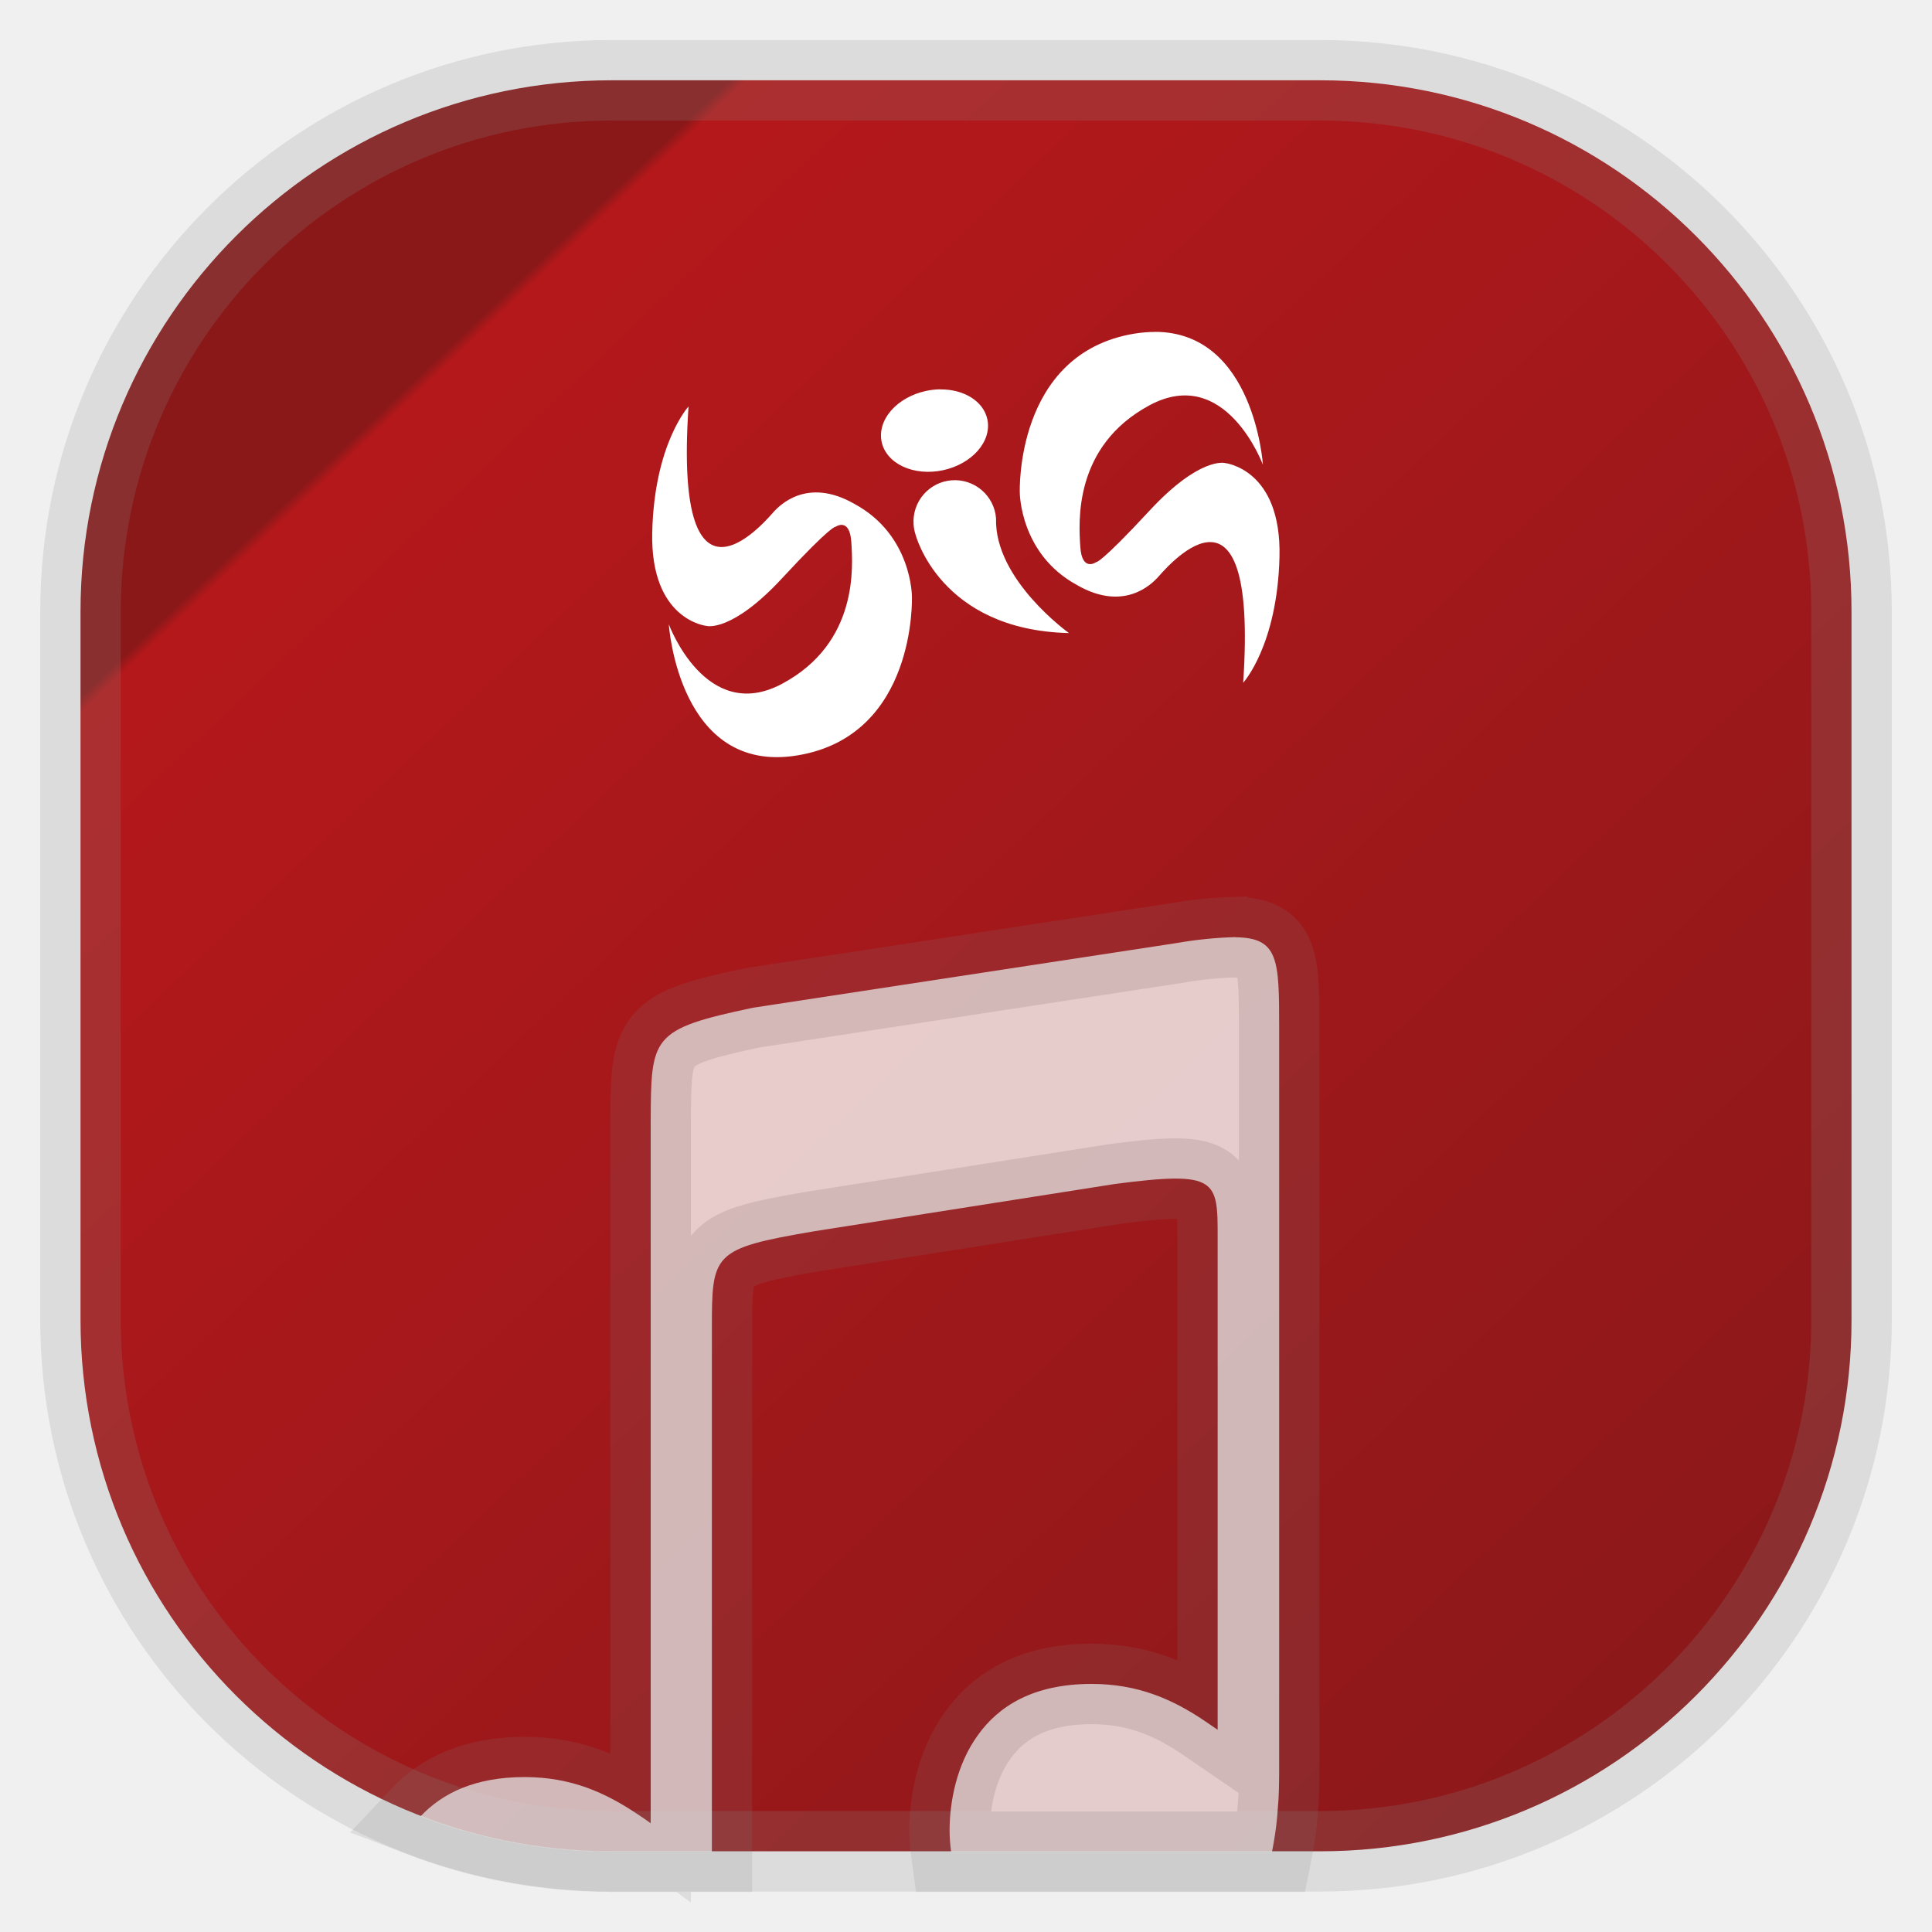
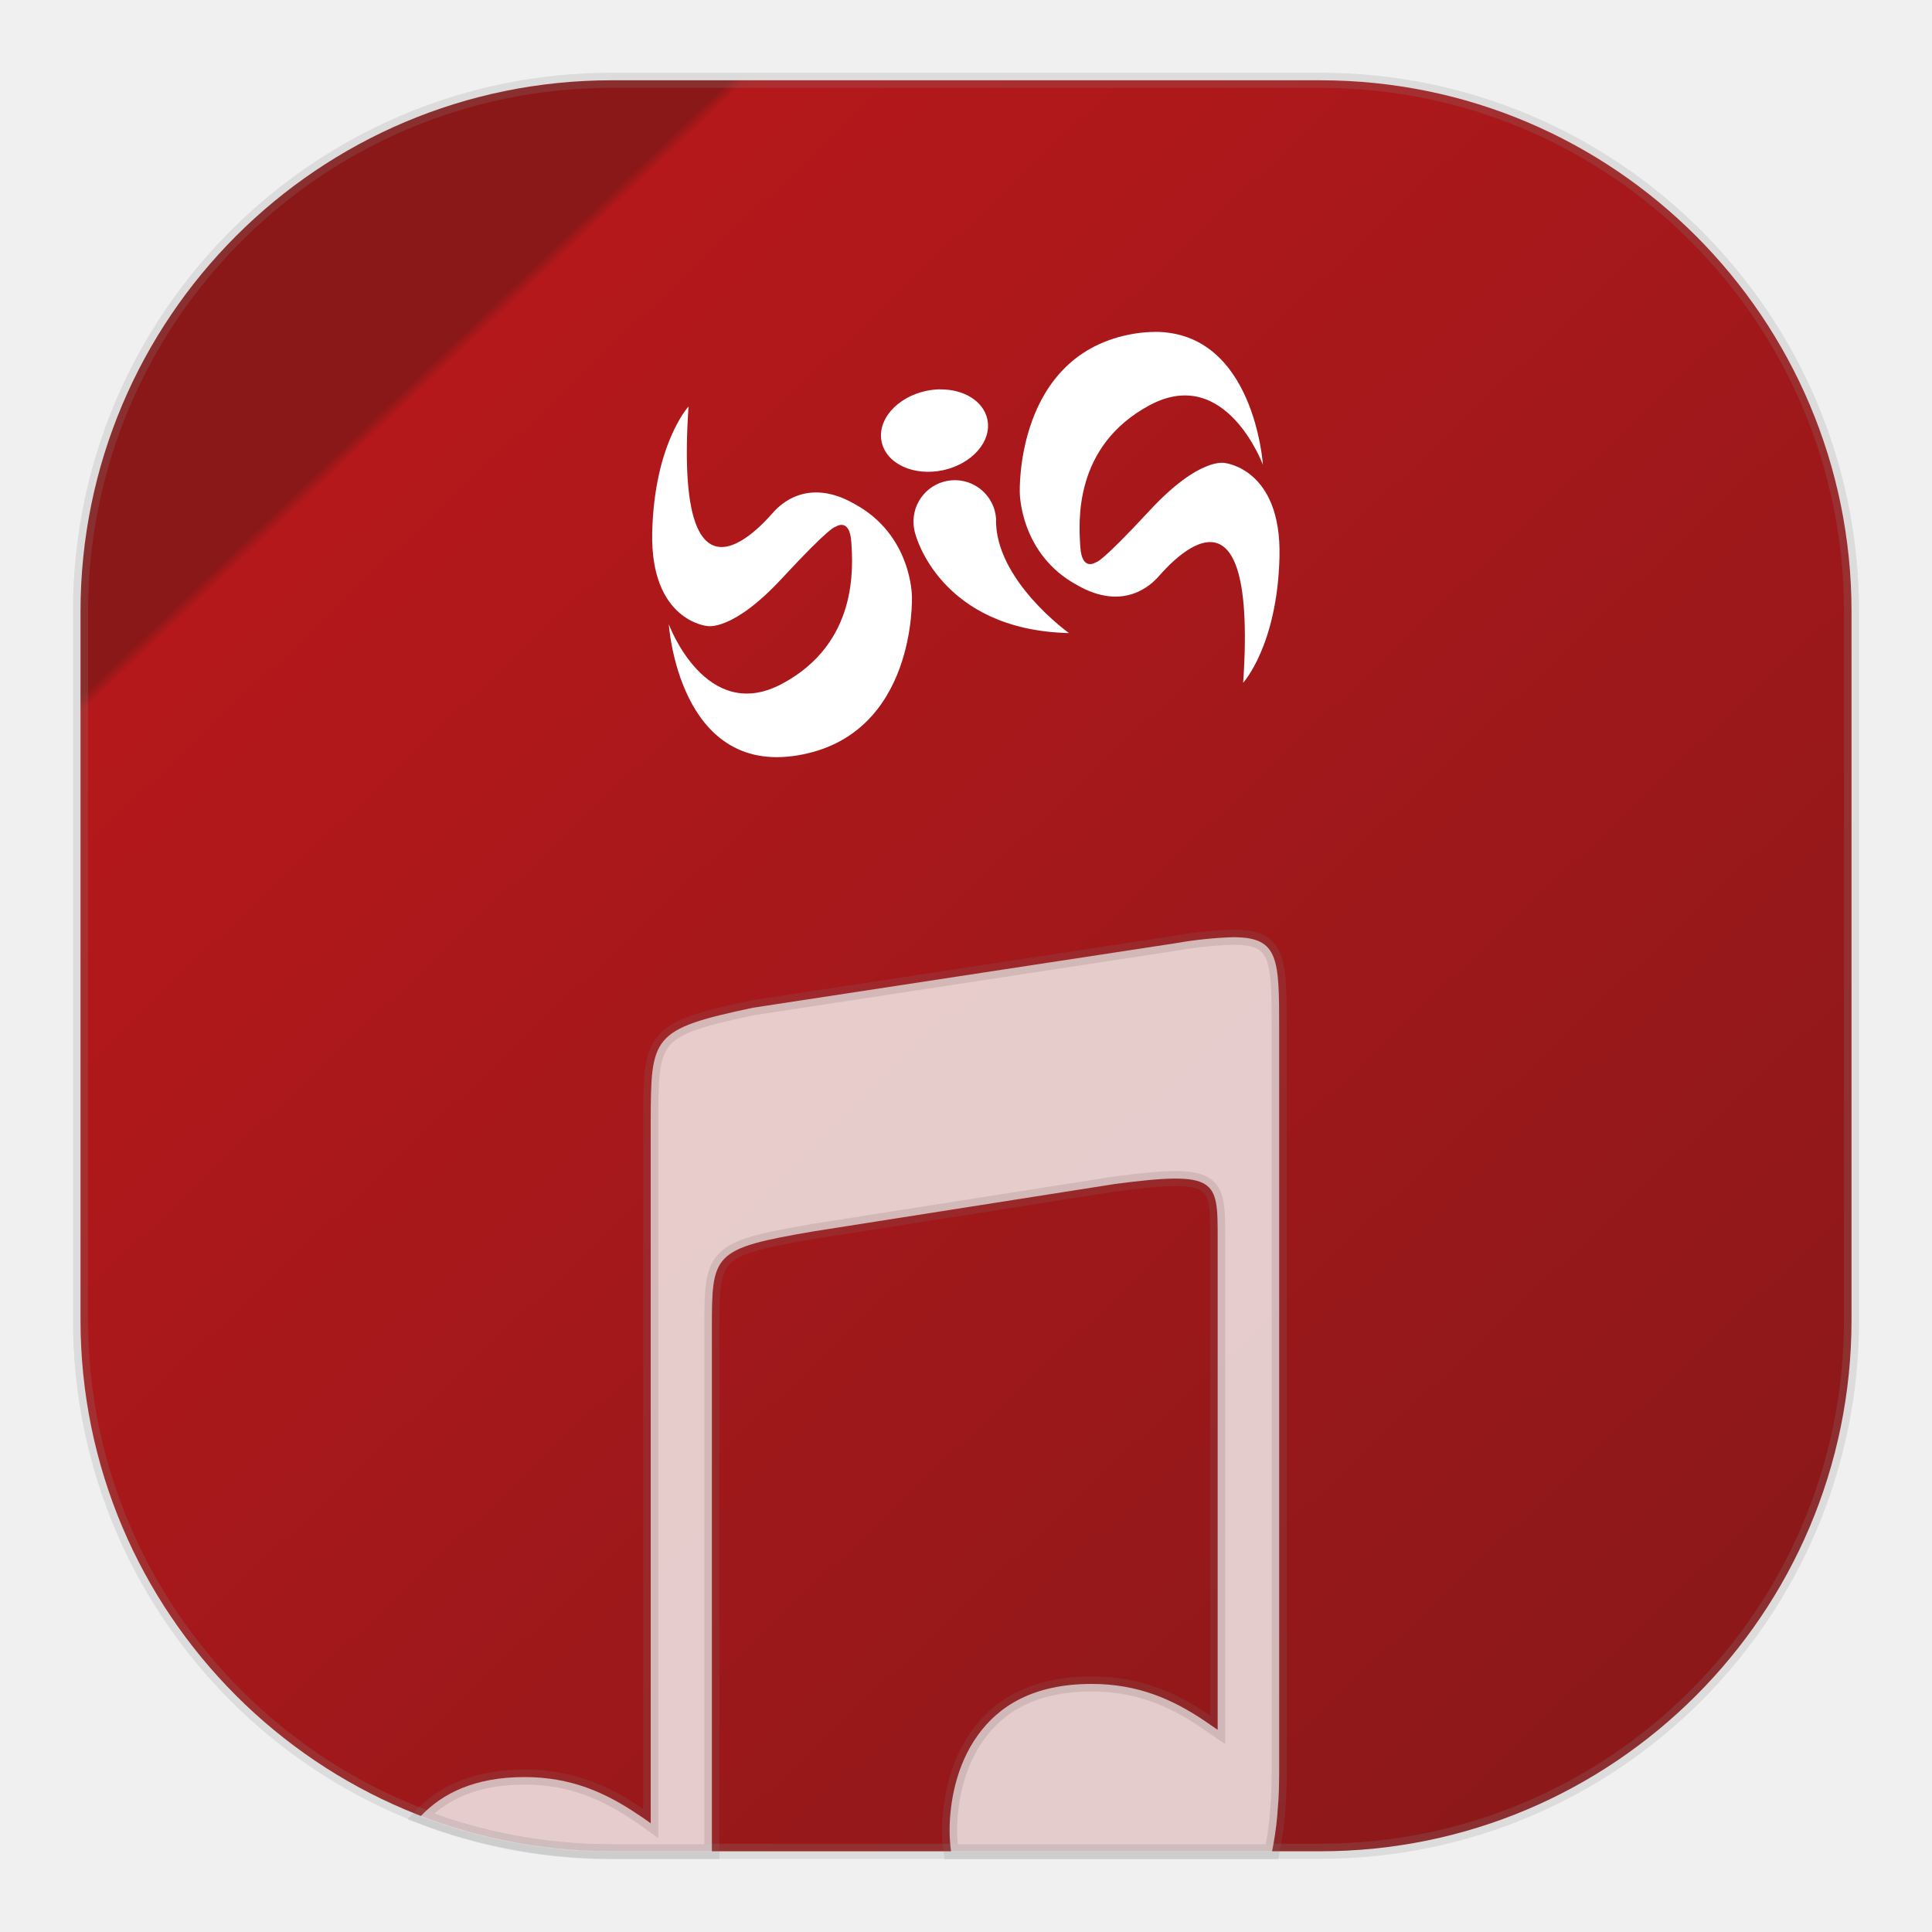
- <svg xmlns="http://www.w3.org/2000/svg" xmlns:xlink="http://www.w3.org/1999/xlink" viewBox="0 0 24 24" version="1.1" id="svg11414" width="24" height="24" xml:space="preserve">
+ <svg xmlns="http://www.w3.org/2000/svg" xmlns:xlink="http://www.w3.org/1999/xlink" viewBox="0 0 24 24" version="1.1" id="svg11414" width="128" height="128" xml:space="preserve">
  <defs id="defs11384">
    <linearGradient id="linearGradient77" x1=".05" x2="1" y2="1" gradientTransform="matrix(22,0,0,22,-56.75,-22.125)" gradientUnits="userSpaceOnUse">
      <stop stop-color="#7e0000" offset="0.2" id="stop75" style="stop-color:#1a2973;stop-opacity:1;" />
      <stop stop-color="#ae0003" offset="0.205" id="stop76" style="stop-color:#273ead;stop-opacity:1;" />
      <stop stop-color="#7e0002" offset="1" id="stop77" style="stop-color:#2945c4;stop-opacity:1;" />
    </linearGradient>
    <linearGradient id="linearGradient71" x1="0.05" x2="1" y1="0" y2="1" gradientTransform="matrix(22,0,0,22,148.25,3.301126)" gradientUnits="userSpaceOnUse" spreadMethod="pad">
      <stop style="stop-color:#f9f9f9;stop-opacity:0.502;" offset="0.2" id="stop69" />
      <stop style="stop-color:#ba9060;stop-opacity:1;" offset="0.205" id="stop70" />
      <stop style="stop-color:#6a3c19;stop-opacity:1;" offset="1" id="stop71" />
    </linearGradient>
    <linearGradient id="linearGradient67" x1="0.05" x2="1" y1="0" y2="1" gradientTransform="matrix(22,0,0,22,148.25,3.301126)" gradientUnits="userSpaceOnUse" spreadMethod="pad">
      <stop style="stop-color:#b4f1fb;stop-opacity:1;" offset="0" id="stop65" />
      <stop style="stop-color:#80c5ef;stop-opacity:1;" offset="0.205" id="stop66" />
      <stop style="stop-color:#7668fe;stop-opacity:1;" offset="0.603" id="stop68" />
      <stop style="stop-color:#1d40bb;stop-opacity:1;" offset="1" id="stop67" />
    </linearGradient>
    <linearGradient id="linearGradient64" x1="0.05" x2="1" y1="0" y2="1" gradientTransform="matrix(22,0,0,22,148.25,3.301126)" gradientUnits="userSpaceOnUse" spreadMethod="pad">
      <stop style="stop-color:#55199d;stop-opacity:1;" offset="0.2" id="stop62" />
      <stop style="stop-color:#ba9060;stop-opacity:1;" offset="0.205" id="stop63" />
      <stop style="stop-color:#6a3c19;stop-opacity:1;" offset="1" id="stop64" />
    </linearGradient>
    <linearGradient id="linearGradient61" x1="0.05" x2="1" y1="0" y2="1" gradientTransform="matrix(22,0,0,22,148.25,3.301126)" gradientUnits="userSpaceOnUse" spreadMethod="pad">
      <stop style="stop-color:#43127b;stop-opacity:1;" offset="0.2" id="stop59" />
      <stop style="stop-color:#ba9060;stop-opacity:1;" offset="0.205" id="stop60" />
      <stop style="stop-color:#6a3c19;stop-opacity:1;" offset="1" id="stop61" />
    </linearGradient>
    <linearGradient id="linearGradient58" x1=".05" x2="1" y1="0" y2="1" gradientTransform="matrix(22,0,0,22,148.25,3.301126)" gradientUnits="userSpaceOnUse">
      <stop style="stop-color:#411178;stop-opacity:1;" offset="0.2" id="stop56" />
      <stop style="stop-color:#ba9060;stop-opacity:1;" offset="0.205" id="stop57" />
      <stop style="stop-color:#6a3c19;stop-opacity:1;" offset="1" id="stop58" />
    </linearGradient>
    <linearGradient id="linearGradient53" x1=".05" x2="1" y2="1" gradientTransform="matrix(22,0,0,22,-55.75,5.375)" gradientUnits="userSpaceOnUse">
      <stop stop-color="#2191d3" offset=".2" id="stop51" />
      <stop stop-color="#2ac2f0" offset=".205" id="stop52" />
      <stop stop-color="#0948bd" offset="1" id="stop53" style="stop-color:#fafafa;stop-opacity:0.8;" />
    </linearGradient>
    <style id="style11382">.cls-1{fill:#069;}.cls-2{fill:#2991c9;}.cls-3{fill:#fff;}.cls-4{fill:#002a44;}.cls-5{fill:#3380cc;}.cls-6{fill:#cc5e55;}</style>
    <radialGradient id="paint0_radial_29_23" cx="0" cy="0" r="1" gradientUnits="userSpaceOnUse" gradientTransform="matrix(0,22,-22,0,11.99999,1.000015)">
      <stop stop-color="#8FC8FF" id="stop11537" />
      <stop offset="1" stop-color="#0056A8" id="stop11539" style="stop-color:#006699;stop-opacity:1;" />
    </radialGradient>
    <radialGradient id="paint0_radial_1_40" cx="0" cy="0" r="1" gradientUnits="userSpaceOnUse" gradientTransform="matrix(0,24,-24,0,-2.29062,44.73684)">
      <stop stop-color="#C2E5FF" id="stop11601" />
      <stop offset="1" stop-color="#3276AA" id="stop11603" />
    </radialGradient>
    <radialGradient fx="0" fy="0" cx="0" cy="0" r="1" gradientUnits="userSpaceOnUse" gradientTransform="matrix(0,16.5,-16.5,0,8.999991,0.750011)" spreadMethod="pad" id="radialGradient16463">
      <stop style="stop-opacity:1;stop-color:#8fc8ff" offset="0" id="stop16459" />
      <stop style="stop-opacity:1;stop-color:#006699" offset="1" id="stop16461" />
    </radialGradient>
    <clipPath clipPathUnits="userSpaceOnUse" id="clipPath16473">
      <path d="M 0,0 H 151 V 116 H 0 Z" id="path16471" />
    </clipPath>
    <radialGradient fx="0" fy="0" cx="0" cy="0" r="1" gradientUnits="userSpaceOnUse" gradientTransform="matrix(0,16.5,-16.5,0,8.999991,0.750011)" spreadMethod="pad" id="radialGradient16463-5">
      <stop style="stop-opacity:1;stop-color:#8fc8ff" offset="0" id="stop16459-9" />
      <stop style="stop-opacity:1;stop-color:#006699" offset="1" id="stop16461-4" />
    </radialGradient>
    <clipPath clipPathUnits="userSpaceOnUse" id="clipPath16473-9">
      <path d="M 0,0 H 151 V 116 H 0 Z" id="path16471-0" />
    </clipPath>
    <style id="style1">.cls-1{fill:#16171c;stroke:#000;stroke-miterlimit:10;}.cls-2{fill:#2c2d3d;}.cls-3{fill:url(#linear-gradient);}.cls-4{fill:url(#linear-gradient-2);}.cls-5{fill:url(#linear-gradient-3);}</style>
    <linearGradient id="linear-gradient" x1="70.74" y1="207.69" x2="304.39" y2="456.44" gradientTransform="matrix(1, 0, 0, -1, 16.81, 529.63)" gradientUnits="userSpaceOnUse">
      <stop offset="0" stop-color="#2d85c6" id="stop1" />
      <stop offset="1" stop-color="#04bacc" id="stop2" />
    </linearGradient>
    <linearGradient id="linear-gradient-2" x1="146.39" y1="136.63" x2="380.04" y2="385.38" xlink:href="#linear-gradient" />
    <linearGradient id="linear-gradient-3" x1="127.32" y1="154.54" x2="360.97" y2="403.29" xlink:href="#linear-gradient" />
    <linearGradient id="a" x1="123.3" x2="8.261" y1="120.17" y2="13.466" gradientTransform="matrix(0.18333,0,0,0.18333,53.82354,2.948851)" gradientUnits="userSpaceOnUse">
      <stop stop-color="#0257a9" offset="0" id="stop1-3" />
      <stop stop-color="#4c92d6" offset="1" id="stop2-6" />
    </linearGradient>
    <style id="style2">.cls-1{stroke:#333;stroke-miterlimit:10;stroke-width:6px;fill:url(#linear-gradient);}.cls-2{fill:url(#linear-gradient-2);}.cls-3{fill:#0d0e0e;}.cls-4{opacity:0.7;isolation:isolate;fill:url(#linear-gradient-3);}</style>
    <linearGradient id="linear-gradient-35" x1="100.05" y1="164.11" x2="100.05" y2="3.23" gradientUnits="userSpaceOnUse">
      <stop offset="0" id="stop4-6" />
      <stop offset="0.6" stop-color="#fff" id="stop6" />
      <stop offset="0.66" stop-color="#fff" id="stop8" />
      <stop offset="0.7" stop-color="#fafafa" id="stop10" />
      <stop offset="0.74" stop-color="#ececec" id="stop12" />
      <stop offset="0.78" stop-color="#d5d5d5" id="stop14" />
      <stop offset="0.83" stop-color="#b4b4b4" id="stop16" />
      <stop offset="0.88" stop-color="#8a8a8a" id="stop18" />
      <stop offset="0.93" stop-color="#575757" id="stop20" />
      <stop offset="0.98" stop-color="#1b1b1b" id="stop22" />
      <stop offset="1" id="stop24" />
    </linearGradient>
    <linearGradient id="linear-gradient-2-2" x1="106.56" y1="83.76" x2="195.62" y2="83.76" gradientUnits="userSpaceOnUse">
      <stop offset="0" id="stop27" />
      <stop offset="1" stop-color="#fff" id="stop29" />
    </linearGradient>
    <linearGradient id="linear-gradient-3-9" x1="100.54" y1="86.27" x2="100.54" y2="5.83" gradientUnits="userSpaceOnUse">
      <stop offset="0" stop-color="#fff" stop-opacity="0.6" id="stop32" />
      <stop offset="1" stop-color="#fff" stop-opacity="0" id="stop34" />
    </linearGradient>
    <linearGradient id="a-1" x1=".05" x2="1" y2="1" gradientTransform="matrix(22,0,0,22,25.25,-0.625)" gradientUnits="userSpaceOnUse">
      <stop stop-color="#c0d1cd" offset="0.2" id="stop1-2" style="stop-color:#4389d0;stop-opacity:0.902;" />
      <stop offset=".205" id="stop2-7" />
      <stop stop-color="#454545" offset="1" id="stop3-0" style="stop-color:#3c62df;stop-opacity:1;" />
    </linearGradient>
    <linearGradient id="linearGradient9" x1="2.034" x2="21.999" y1="17.905" y2="17.905" gradientTransform="translate(25.25,-0.554722)" gradientUnits="userSpaceOnUse">
      <stop stop-color="#c0d1cd" offset="0" id="stop4-9" />
      <stop stop-color="#f5f6ec" offset="1" id="stop5" />
    </linearGradient>
    <linearGradient id="a-2" x1=".05" x2="1" y2="1" gradientTransform="matrix(22,0,0,22,-55.75,5.375)" gradientUnits="userSpaceOnUse">
      <stop stop-color="#2191d3" offset=".2" id="stop8-8" />
      <stop stop-color="#2ac2f0" offset=".205" id="stop9" />
      <stop stop-color="#0948bd" offset="1" id="stop10-9" />
    </linearGradient>
    <linearGradient id="a-3" x1=".05" x2="1" y2="1" gradientTransform="matrix(22,0,0,22,-56.75,-22.125)" gradientUnits="userSpaceOnUse">
      <stop stop-color="#7e0000" offset=".2" id="stop2-61" />
      <stop stop-color="#ae0003" offset=".205" id="stop3-2" />
      <stop stop-color="#7e0002" offset="1" id="stop4-93" />
    </linearGradient>
    <linearGradient id="a-30" x1=".05" x2="1" y1="0" y2="1" gradientTransform="matrix(22,0,0,22,148.25,3.301126)" gradientUnits="userSpaceOnUse" xlink:href="#linearGradient64">
      <stop style="stop-color:#f25edf;stop-opacity:1;" offset="0" id="stop1-30" />
      <stop style="stop-color:#8c2df9;stop-opacity:1;" offset="0.39" id="stop2-9" />
      <stop style="stop-color:#43127b;stop-opacity:1;" offset="1" id="stop3-25" />
    </linearGradient>
    <linearGradient id="linearGradient148" x1="93.252" y1="104.322" x2="-67.822" y2="-104.289" spreadMethod="pad" gradientUnits="userSpaceOnUse" gradientTransform="matrix(0.03254379,0,0,0.03260219,4.227841,4.232806)">
      <stop id="stop146" offset="0" stop-color="#093b8e" style="stop-color:#300b58;stop-opacity:1;" />
      <stop id="stop147" offset="0.5" stop-color="#093b8e" style="stop-color:#872bfa;stop-opacity:1;" />
      <stop id="stop148" offset="1" stop-color="#71f6b8" style="stop-color:#ff64dc;stop-opacity:1;" />
    </linearGradient>
    <linearGradient id="linearGradient191" x1="93.252" y1="104.322" x2="-67.822" y2="-104.289" spreadMethod="pad" gradientUnits="userSpaceOnUse" gradientTransform="matrix(0.03254379,0,0,0.03260219,4.227841,4.232806)">
      <stop id="stop189" offset="0" stop-color="#093b8e" style="stop-color:#0938ac;stop-opacity:1;" />
      <stop id="stop190" offset="0.5" stop-color="#093b8e" style="stop-color:#7562ff;stop-opacity:1;" />
      <stop id="stop191" offset="1" stop-color="#71f6b8" style="stop-color:#86fae6;stop-opacity:1;" />
    </linearGradient>
    <linearGradient id="a-0" x1=".05" x2="1" y2="1" gradientTransform="matrix(22,0,0,22,224,4)" gradientUnits="userSpaceOnUse">
      <stop stop-color="#8f8f8f" offset=".2" id="stop1-5" />
      <stop stop-color="#fff" offset=".205" id="stop2-94" />
      <stop stop-color="#dadada" offset="1" id="stop3-6" />
    </linearGradient>
    <linearGradient xlink:href="#a-3" id="linearGradient72" gradientUnits="userSpaceOnUse" gradientTransform="matrix(22,0,0,22,148.2518,43.29458)" x1=".05" x2="1" y2="1" />
  </defs>
  <g id="g77" transform="translate(-148.2518,-43.29768)">
    <rect x="149.252" y="44.295" width="22" height="22" rx="6.6" fill="url(#a)" opacity="0.9" stroke="#808080" stroke-opacity="0.2" vector-effect="non-scaling-stroke" style="fill:url(#linearGradient72);-inkscape-stroke:hairline" id="rect72" />
    <path id="path72" style="fill:#ffffff;stroke-width:0.06" class="cls-3" d="m 162.601,47.421 c -0.082,-1.39e-4 -0.17,0.007 -0.262,0.022 -1.482,0.248 -1.419,1.973 -1.419,1.973 0,0 -5e-5,0.764 0.712,1.15 0.593,0.341 0.935,-0.028 0.993,-0.086 0.058,-0.058 1.264,-1.567 1.07,1.299 0,0 0.424,-0.462 0.451,-1.562 0.027,-1.1 -0.681,-1.168 -0.681,-1.168 0,0 -0.312,-0.078 -0.933,0.592 -0.621,0.67 -0.664,0.64 -0.664,0.64 0,0 -0.175,0.124 -0.196,-0.187 -0.021,-0.311 -0.087,-1.253 0.86,-1.762 0.947,-0.509 1.408,0.739 1.408,0.739 0,0 -0.105,-1.648 -1.339,-1.651 z m -2.673,0.713 a 0.503,0.671 77.92 0 0 -0.173,0.02 0.503,0.671 77.92 0 0 -0.551,0.633 0.503,0.671 77.92 0 0 0.762,0.352 0.503,0.671 77.92 0 0 0.551,-0.633 0.503,0.671 77.92 0 0 -0.588,-0.371 z m -3.123,0.213 c 0,0 -0.425,0.462 -0.451,1.562 -0.026,1.1 0.68,1.165 0.68,1.165 0,0 0.312,0.078 0.933,-0.593 0.621,-0.67 0.664,-0.639 0.664,-0.639 0,0 0.175,-0.123 0.196,0.187 0.02,0.31 0.088,1.256 -0.86,1.763 -0.948,0.507 -1.407,-0.739 -1.407,-0.739 0,0 0.12,1.875 1.601,1.628 1.482,-0.247 1.419,-1.973 1.419,-1.973 0,0 0.002,-0.763 -0.713,-1.15 -0.593,-0.341 -0.934,0.027 -0.993,0.086 -0.059,0.059 -1.263,1.567 -1.069,-1.297 z m 3.269,0.917 a 0.514,0.514 0 0 0 -0.473,0.551 0.505,0.505 0 0 0 0.023,0.12 c 0,0 0.299,1.189 1.907,1.227 0,-5.95e-4 -0.928,-0.662 -0.906,-1.425 a 0.514,0.514 0 0 0 -0.551,-0.473 z" />
    <path id="path73" style="opacity:0.8;vector-effect:non-scaling-stroke;fill:#f9f9f9;fill-opacity:1;stroke:#808080;stroke-opacity:0.2;-inkscape-stroke:hairline" d="m 163.598,54.939 a 5.023,5.023 0 0 0 -0.732,0.074 l -5.26,0.803 c -1.27,0.269 -1.267,0.355 -1.271,1.428 v 8.703 c -0.052,-0.038 -0.103,-0.074 -0.158,-0.109 -0.403,-0.272 -0.832,-0.465 -1.41,-0.465 -0.618,0 -1.023,0.203 -1.291,0.488 0.737,0.283 1.536,0.439 2.375,0.439 h 1.244 v -6.48 c 0,-0.952 -0.001,-1.01 1.27,-1.227 l 3.74,-0.588 c 1.273,-0.166 1.273,-0.049 1.273,0.666 v 6.115 l -0.156,-0.107 c -0.402,-0.272 -0.834,-0.463 -1.41,-0.463 -0.724,0 -1.156,0.275 -1.416,0.641 -0.263,0.365 -0.348,0.827 -0.348,1.182 0,0.086 0.007,0.174 0.019,0.262 h 3.986 c 0.028,-0.14 0.051,-0.286 0.065,-0.443 0.006,-0.069 0.011,-0.141 0.016,-0.213 0.007,-0.111 0.008,-0.316 0.008,-0.316 v -9.273 c 0,-0.835 -0.007,-1.11 -0.541,-1.115 z" />
  </g>
</svg>
